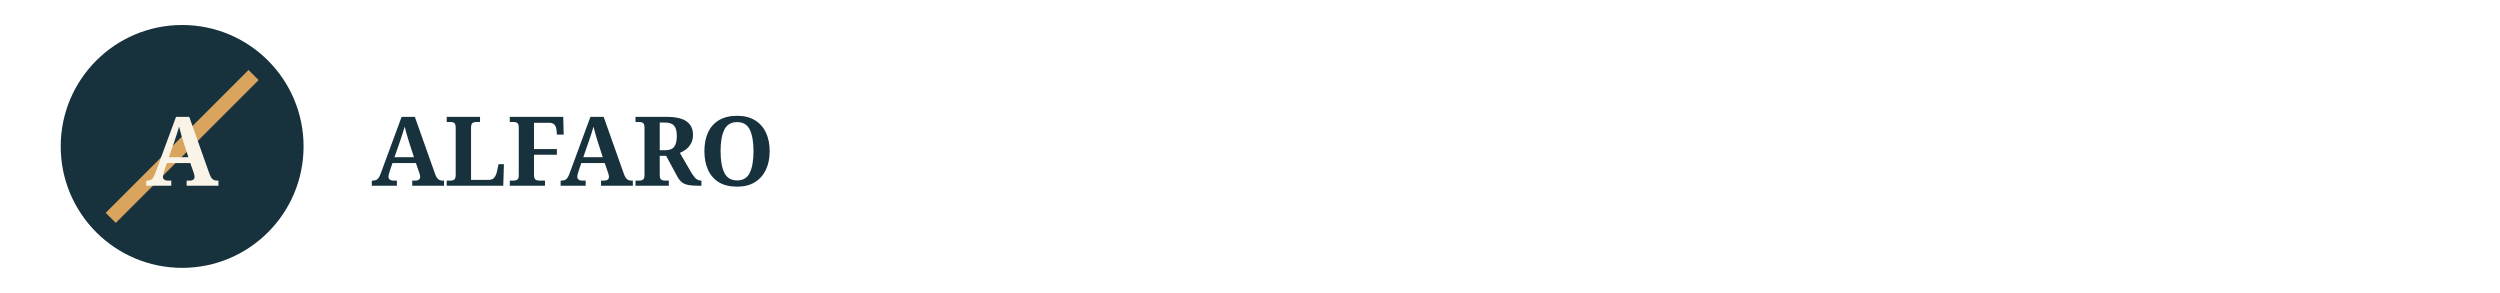
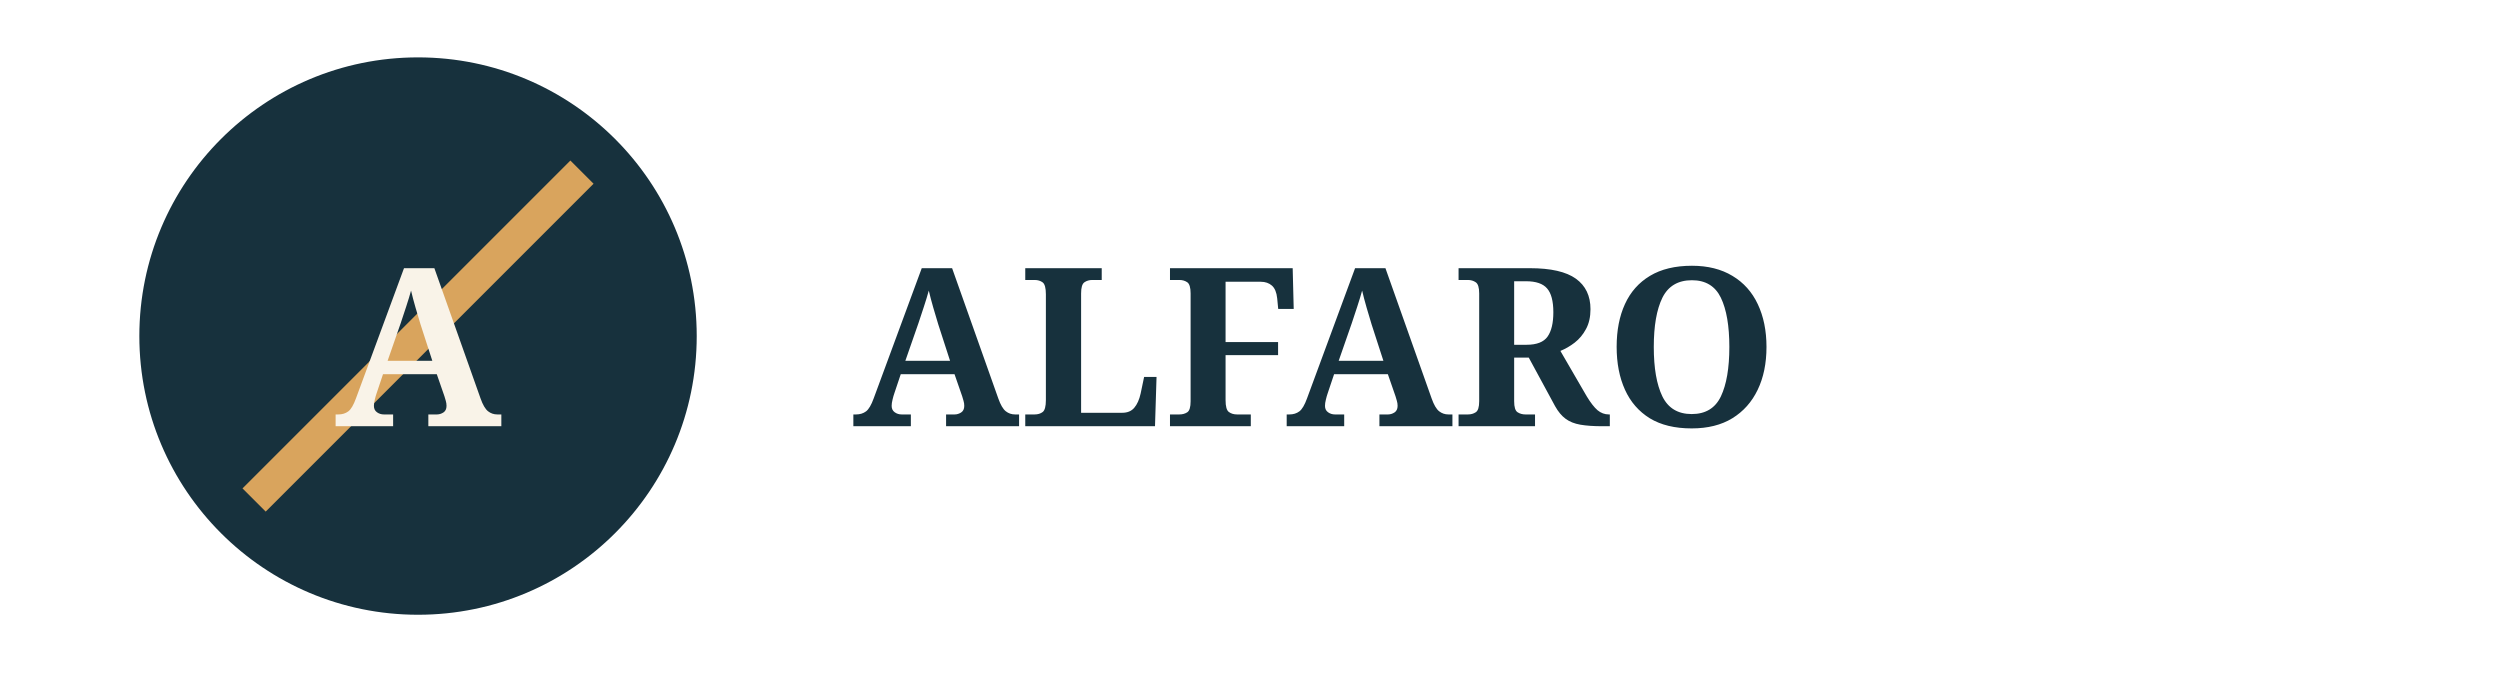
- <svg xmlns="http://www.w3.org/2000/svg" viewBox="0 0 700 82" role="img" aria-label="Alfaro Plumbing Contractor LLC logo concept B">
+ <svg xmlns="http://www.w3.org/2000/svg" viewBox="0 0 305 82" role="img" aria-label="Alfaro Plumbing Contractor LLC logo concept B">
  <circle cx="51" cy="41" r="34" fill="#17313d" />
  <path d="M31 61l40-40" stroke="#d9a45d" stroke-width="4" />
  <text x="51" y="52" text-anchor="middle" fill="#f9f3e8" font-family="Georgia,serif" font-size="27" font-weight="700">A</text>
  <text x="104" y="52" fill="#17313d" font-family="Georgia,serif" font-weight="700" font-size="27">ALFARO</text>
</svg>
